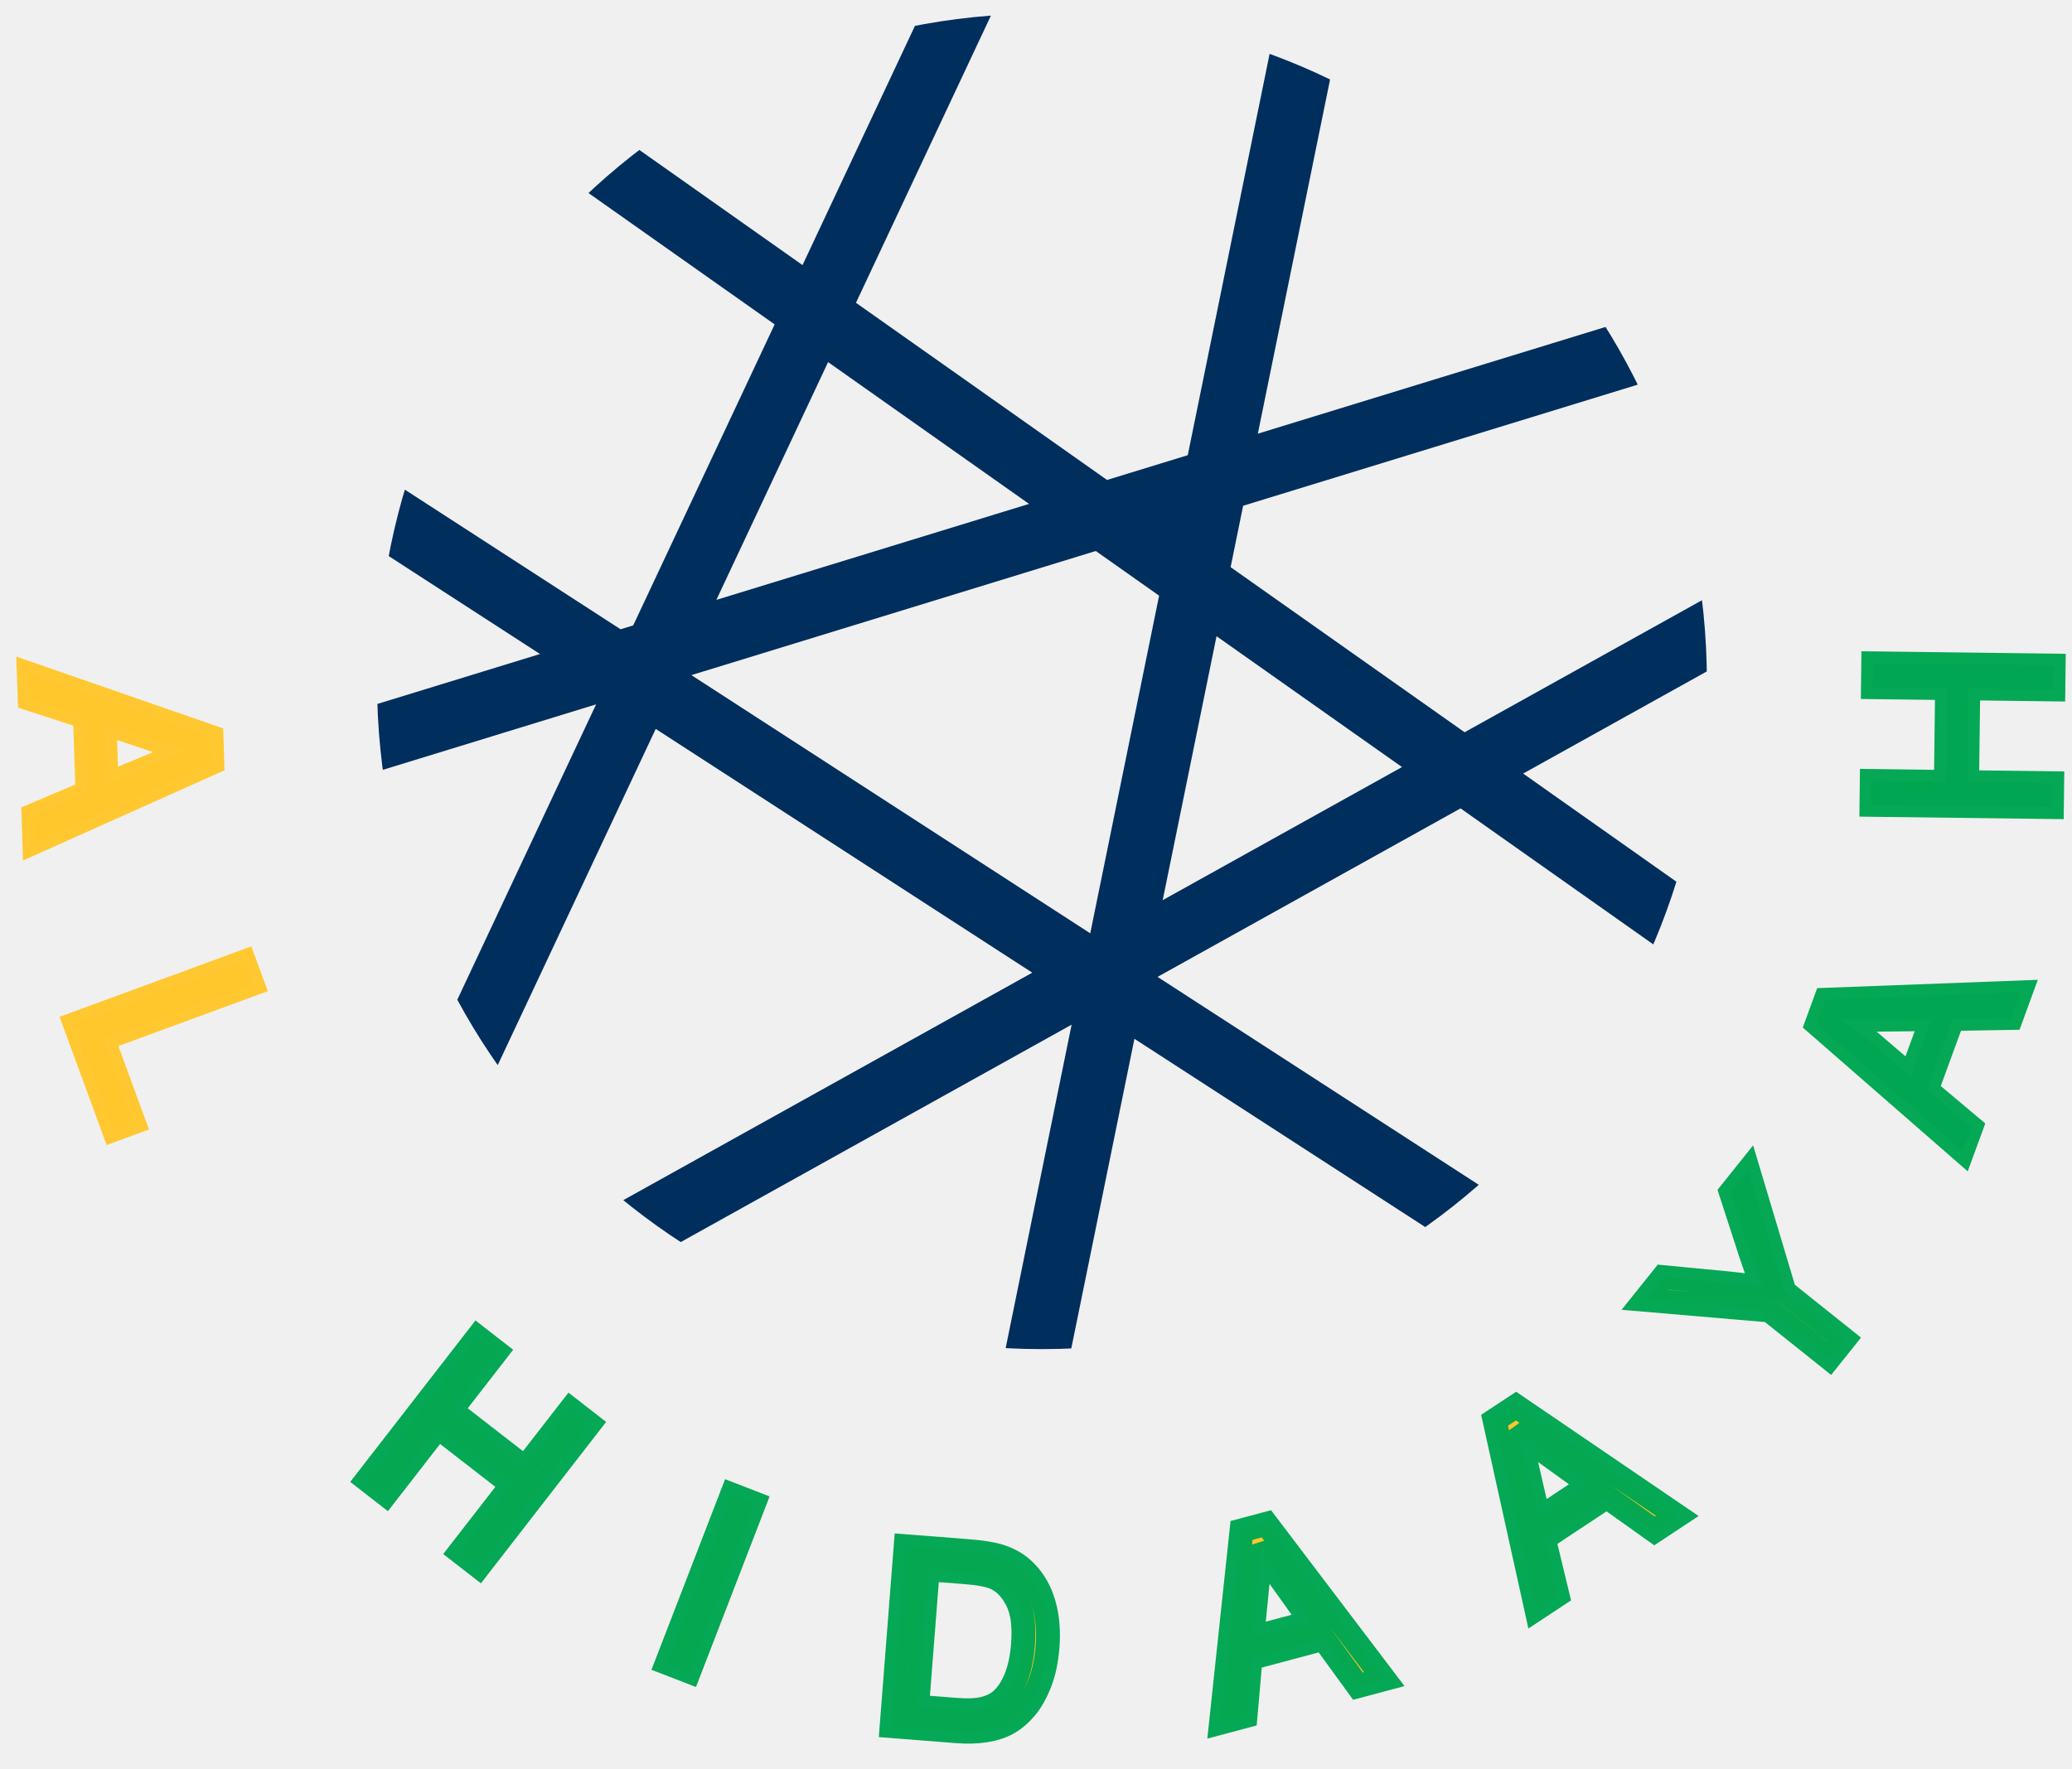
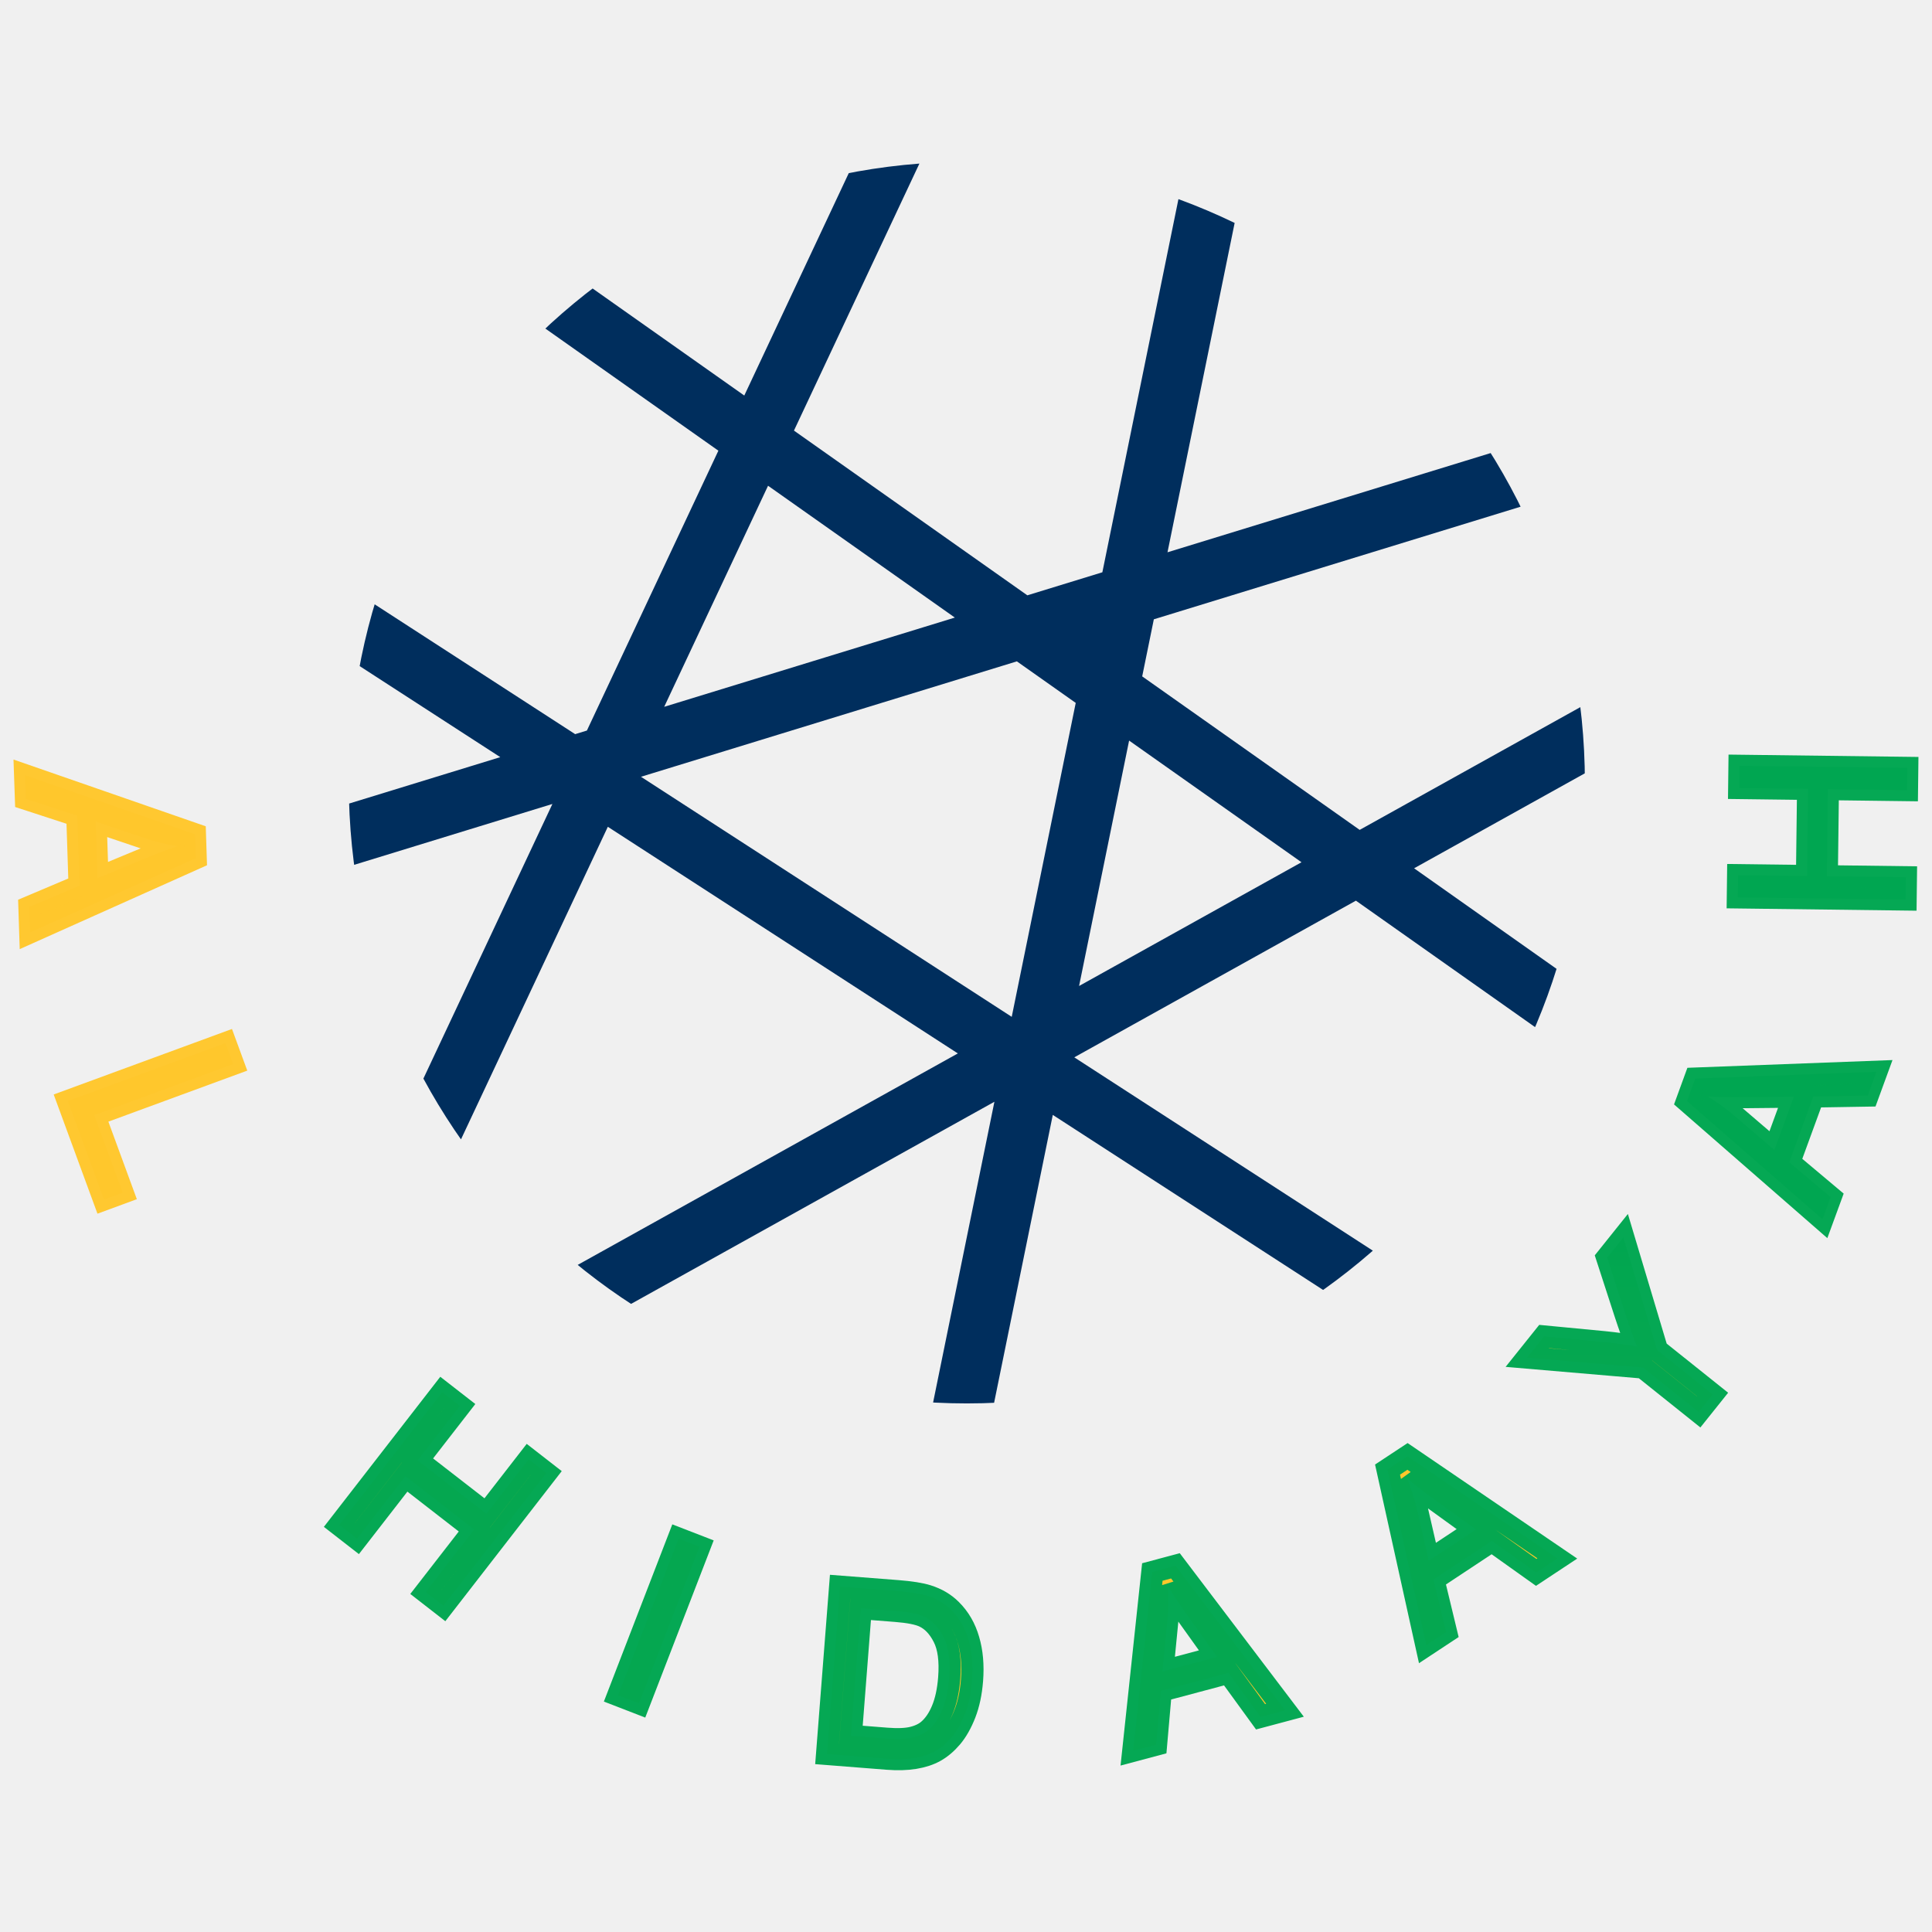
- <svg xmlns="http://www.w3.org/2000/svg" xmlns:xlink="http://www.w3.org/1999/xlink" width="61.876" height="52.83" viewBox="0 0 16.371 13.978" version="1.1" id="svg5" xml:space="preserve">
+ <svg xmlns="http://www.w3.org/2000/svg" xmlns:xlink="http://www.w3.org/1999/xlink" width="120.945" height="120.945" viewBox="0 0 32 32" version="1.1" id="svg5" xml:space="preserve">
  <defs id="defs2">
    <linearGradient id="linearGradient7053">
      <stop style="stop-color:#00a651;stop-opacity:1;" offset="0" id="stop7049" />
      <stop style="stop-color:#ffc72c;stop-opacity:0.981;" offset="0.8" id="stop7051" />
    </linearGradient>
    <linearGradient id="linearGradient4397">
      <stop style="stop-color:#00a651;stop-opacity:1;" offset="0" id="stop4393" />
      <stop style="stop-color:#ffc72c;stop-opacity:1;" offset="1" id="stop4395" />
    </linearGradient>
    <clipPath clipPathUnits="userSpaceOnUse" id="clipPath2581">
      <circle style="fill:#00ffff;fill-opacity:0.502;stroke:none;stroke-width:0.775;stroke-linecap:butt;stroke-linejoin:miter;stroke-dasharray:none;stroke-opacity:1" id="circle2583" cx="22.044" cy="15.407" r="11.852" />
    </clipPath>
    <linearGradient xlink:href="#linearGradient4397" id="linearGradient4399" x1="9.286" y1="28.979" x2="9.207" y2="32.761" gradientUnits="userSpaceOnUse" gradientTransform="matrix(1.014941,0,0,1.014941,-0.2967657,-0.4622257)" />
    <linearGradient xlink:href="#linearGradient7053" id="linearGradient7055" x1="9.286" y1="28.979" x2="9.207" y2="32.761" gradientUnits="userSpaceOnUse" gradientTransform="matrix(1.014941,0,0,1.014941,-0.2967657,-0.4622257)" />
    <linearGradient xlink:href="#linearGradient4397" id="linearGradient15364" gradientUnits="userSpaceOnUse" gradientTransform="matrix(1.014941,0,0,1.014941,-0.2967657,-0.4622257)" x1="9.286" y1="28.979" x2="9.207" y2="32.761" />
    <linearGradient xlink:href="#linearGradient4397" id="linearGradient15366" gradientUnits="userSpaceOnUse" gradientTransform="matrix(1.014941,0,0,1.014941,-0.2967657,-0.4622257)" x1="9.286" y1="28.979" x2="9.207" y2="32.761" />
    <linearGradient xlink:href="#linearGradient4397" id="linearGradient15368" gradientUnits="userSpaceOnUse" gradientTransform="matrix(1.014941,0,0,1.014941,-0.2967657,-0.4622257)" x1="9.286" y1="28.979" x2="9.207" y2="32.761" />
    <linearGradient xlink:href="#linearGradient4397" id="linearGradient15370" gradientUnits="userSpaceOnUse" gradientTransform="matrix(1.014941,0,0,1.014941,-0.2967657,-0.4622257)" x1="9.286" y1="28.979" x2="9.207" y2="32.761" />
    <linearGradient xlink:href="#linearGradient4397" id="linearGradient15372" gradientUnits="userSpaceOnUse" gradientTransform="matrix(1.014941,0,0,1.014941,-0.2967657,-0.4622257)" x1="9.286" y1="28.979" x2="9.207" y2="32.761" />
    <linearGradient xlink:href="#linearGradient4397" id="linearGradient15374" gradientUnits="userSpaceOnUse" gradientTransform="matrix(1.014941,0,0,1.014941,-0.2967657,-0.4622257)" x1="9.286" y1="28.979" x2="9.207" y2="32.761" />
    <linearGradient xlink:href="#linearGradient4397" id="linearGradient15376" gradientUnits="userSpaceOnUse" gradientTransform="matrix(1.014941,0,0,1.014941,-0.2967657,-0.4622257)" x1="9.286" y1="28.979" x2="9.207" y2="32.761" />
    <linearGradient xlink:href="#linearGradient4397" id="linearGradient15378" gradientUnits="userSpaceOnUse" gradientTransform="matrix(1.014941,0,0,1.014941,-0.2967657,-0.4622257)" x1="9.286" y1="28.979" x2="9.207" y2="32.761" />
  </defs>
  <g id="layer1" transform="translate(-8.962301,-14.39002)">
    <text xml:space="preserve" style="font-style:normal;font-variant:normal;font-weight:normal;font-stretch:normal;font-size:50.8px;font-family:'Cooper Black';-inkscape-font-specification:'Cooper Black, ';fill:#ff0000;stroke:#ffffff;stroke-width:0;stroke-linecap:round;stroke-linejoin:round" x="83.059" y="174.928" id="text513">
      <tspan id="tspan511" style="font-style:normal;font-variant:normal;font-weight:normal;font-stretch:normal;font-size:50.8px;font-family:'Cooper Black';-inkscape-font-specification:'Cooper Black, ';stroke-width:0" x="83.059" y="174.928" />
    </text>
    <text xml:space="preserve" style="font-style:normal;font-variant:normal;font-weight:normal;font-stretch:normal;font-size:50.8px;font-family:'Cooper Black';-inkscape-font-specification:'Cooper Black, ';fill:#ff0000;stroke:#ffffff;stroke-width:0;stroke-linecap:round;stroke-linejoin:round" x="415.297" y="158.568" id="text517">
      <tspan id="tspan515" style="font-style:normal;font-variant:normal;font-weight:normal;font-stretch:normal;font-family:'Cooper Black';-inkscape-font-specification:'Cooper Black, ';stroke-width:0" x="415.297" y="158.568" />
    </text>
    <text xml:space="preserve" style="font-style:normal;font-variant:normal;font-weight:normal;font-stretch:normal;font-size:50.8px;font-family:'Cooper Black';-inkscape-font-specification:'Cooper Black, ';fill:#ff0000;stroke:#ffffff;stroke-width:0;stroke-linecap:round;stroke-linejoin:round" x="-235.335" y="132.14" id="text521">
      <tspan id="tspan519" style="font-style:normal;font-variant:normal;font-weight:normal;font-stretch:normal;font-family:'Cooper Black';-inkscape-font-specification:'Cooper Black, ';fill:#00ffff;stroke-width:0" x="-235.335" y="132.14" />
    </text>
    <text xml:space="preserve" style="font-style:normal;font-variant:normal;font-weight:normal;font-stretch:normal;font-size:50.8px;font-family:'Cooper Black';-inkscape-font-specification:'Cooper Black, ';fill:#00ffff;stroke:#ffffff;stroke-width:0;stroke-linecap:round;stroke-linejoin:round" x="20.136" y="91.869" id="text825">
      <tspan id="tspan823" style="font-style:normal;font-variant:normal;font-weight:normal;font-stretch:normal;font-family:'Cooper Black';-inkscape-font-specification:'Cooper Black, ';stroke-width:0" x="20.136" y="91.869" />
    </text>
-     <g id="g9227" transform="matrix(1.252459,0,0,1.252459,-1.040545,-2.478405)">
+     <g id="g9227" transform="matrix(2.440399,0,0,2.440399,-10.55529,-16.00883)">
      <path id="path1787" style="fill:none;stroke:#002e5d;stroke-width:1.147;stroke-linecap:butt;stroke-linejoin:miter;stroke-dasharray:none;stroke-opacity:1" d="M 8.607,11.344 30.79,25.644 M 34.446,14.269 12.829,26.241 M 32.863,9.479 7.777,17.147 M 12.96,5.334 33.9,20.048 M 26.851,3.469 21.461,29.789 M 21.046,2.433 10.68,24.4" clip-path="url(#clipPath2581)" transform="matrix(0.3539321,0,0,0.355513,6.757531,12.29069)" />
      <g aria-label="AL HIDAAYAH" id="text2691" style="font-size:5.177px;font-family:Aldhabi;-inkscape-font-specification:Aldhabi;letter-spacing:3.44px;fill:url(#linearGradient4399);stroke:url(#linearGradient7055);stroke-width:0.49" transform="matrix(0.3072699,0,0,0.3072699,8.05589,11.53396)">
        <path d="m 0.366,20.128 3.75,1.302 0.017,0.528 -3.654,1.636 -0.018,-0.558 1.108,-0.469 -0.05,-1.549 -1.135,-0.37 z m 1.556,1.019 0.041,1.256 1.013,-0.42 q 0.462,-0.192 0.759,-0.288 -0.359,-0.059 -0.714,-0.177 z" style="fill:#ffc72c;stroke:#ffc72c;stroke-opacity:0.98" id="path15343" />
        <path d="m 1.311,27.323 3.478,-1.278 0.169,0.46 -3.068,1.127 0.629,1.713 -0.41,0.151 z" style="fill:#ffc72c;stroke:#ffc72c;stroke-opacity:0.98" id="path15345" />
        <path d="m 7.308,36.685 2.271,-2.928 0.387,0.301 -0.933,1.202 1.522,1.181 0.933,-1.202 0.387,0.301 -2.271,2.928 -0.387,-0.301 1.071,-1.38 -1.522,-1.181 -1.071,1.38 z" style="fill:url(#linearGradient15364);stroke:#00a651;stroke-opacity:0.98" id="path15347" />
        <path d="m 13.466,40.447 1.335,-3.457 0.457,0.177 -1.335,3.457 z" style="fill:url(#linearGradient15366);stroke:#00a651;stroke-opacity:0.98" id="path15349" />
        <path d="m 18.08,41.744 0.288,-3.694 1.273,0.099 q 0.431,0.034 0.654,0.104 0.312,0.098 0.521,0.307 0.273,0.27 0.387,0.667 0.116,0.394 0.078,0.888 -0.033,0.421 -0.156,0.738 -0.124,0.317 -0.294,0.52 -0.17,0.2 -0.364,0.309 -0.191,0.107 -0.455,0.15 -0.262,0.043 -0.597,0.017 z m 0.523,-0.398 0.789,0.062 q 0.365,0.029 0.577,-0.023 0.214,-0.052 0.348,-0.166 0.187,-0.16 0.306,-0.445 0.121,-0.287 0.154,-0.706 0.045,-0.58 -0.122,-0.905 -0.165,-0.327 -0.429,-0.454 -0.191,-0.091 -0.627,-0.125 l -0.776,-0.061 z" style="fill:url(#linearGradient15368);stroke:#00a651;stroke-opacity:0.98" id="path15351" />
        <path d="m 24.843,41.672 0.421,-3.947 0.51,-0.136 2.42,3.19 -0.54,0.144 -0.707,-0.973 -1.497,0.399 -0.104,1.189 z m 0.641,-1.746 1.214,-0.324 -0.638,-0.892 q -0.291,-0.406 -0.452,-0.675 0.023,0.363 -0.011,0.735 z" style="fill:url(#linearGradient15370);stroke:#00a651;stroke-opacity:0.98" id="path15353" />
        <path d="m 31.316,39.339 -0.857,-3.876 0.441,-0.291 3.309,2.254 -0.466,0.308 -0.98,-0.698 -1.292,0.855 0.28,1.161 z m 0.052,-1.859 1.048,-0.693 -0.889,-0.643 q -0.406,-0.292 -0.643,-0.496 0.138,0.336 0.224,0.701 z" style="fill:url(#linearGradient15372);stroke:#00a651;stroke-opacity:0.98" id="path15355" />
        <path d="m 37.331,34.188 -1.226,-0.98 -2.56,-0.219 0.373,-0.466 1.329,0.127 q 0.371,0.038 0.725,0.097 -0.123,-0.312 -0.259,-0.725 l -0.403,-1.241 0.357,-0.446 0.745,2.489 1.226,0.98 z" style="fill:url(#linearGradient15374);stroke:#00a651;stroke-opacity:0.98" id="path15357" />
        <path d="m 40.066,29.932 -2.991,-2.609 0.181,-0.496 4.001,-0.151 -0.192,0.525 -1.202,0.02 -0.532,1.455 0.914,0.768 z m -1.062,-1.527 0.432,-1.18 -1.097,0.011 q -0.5,0.005 -0.812,-0.017 0.31,0.189 0.596,0.431 z" style="fill:url(#linearGradient15376);stroke:#00a651;stroke-opacity:0.98" id="path15359" />
        <path d="m 41.902,22.87 -3.705,-0.046 0.006,-0.49 1.522,0.019 0.024,-1.926 -1.522,-0.019 0.006,-0.49 3.705,0.046 -0.006,0.49 -1.747,-0.022 -0.024,1.926 1.747,0.022 z" style="fill:url(#linearGradient15378);stroke:#00a651;stroke-opacity:0.98" id="path15361" />
      </g>
    </g>
  </g>
</svg>
